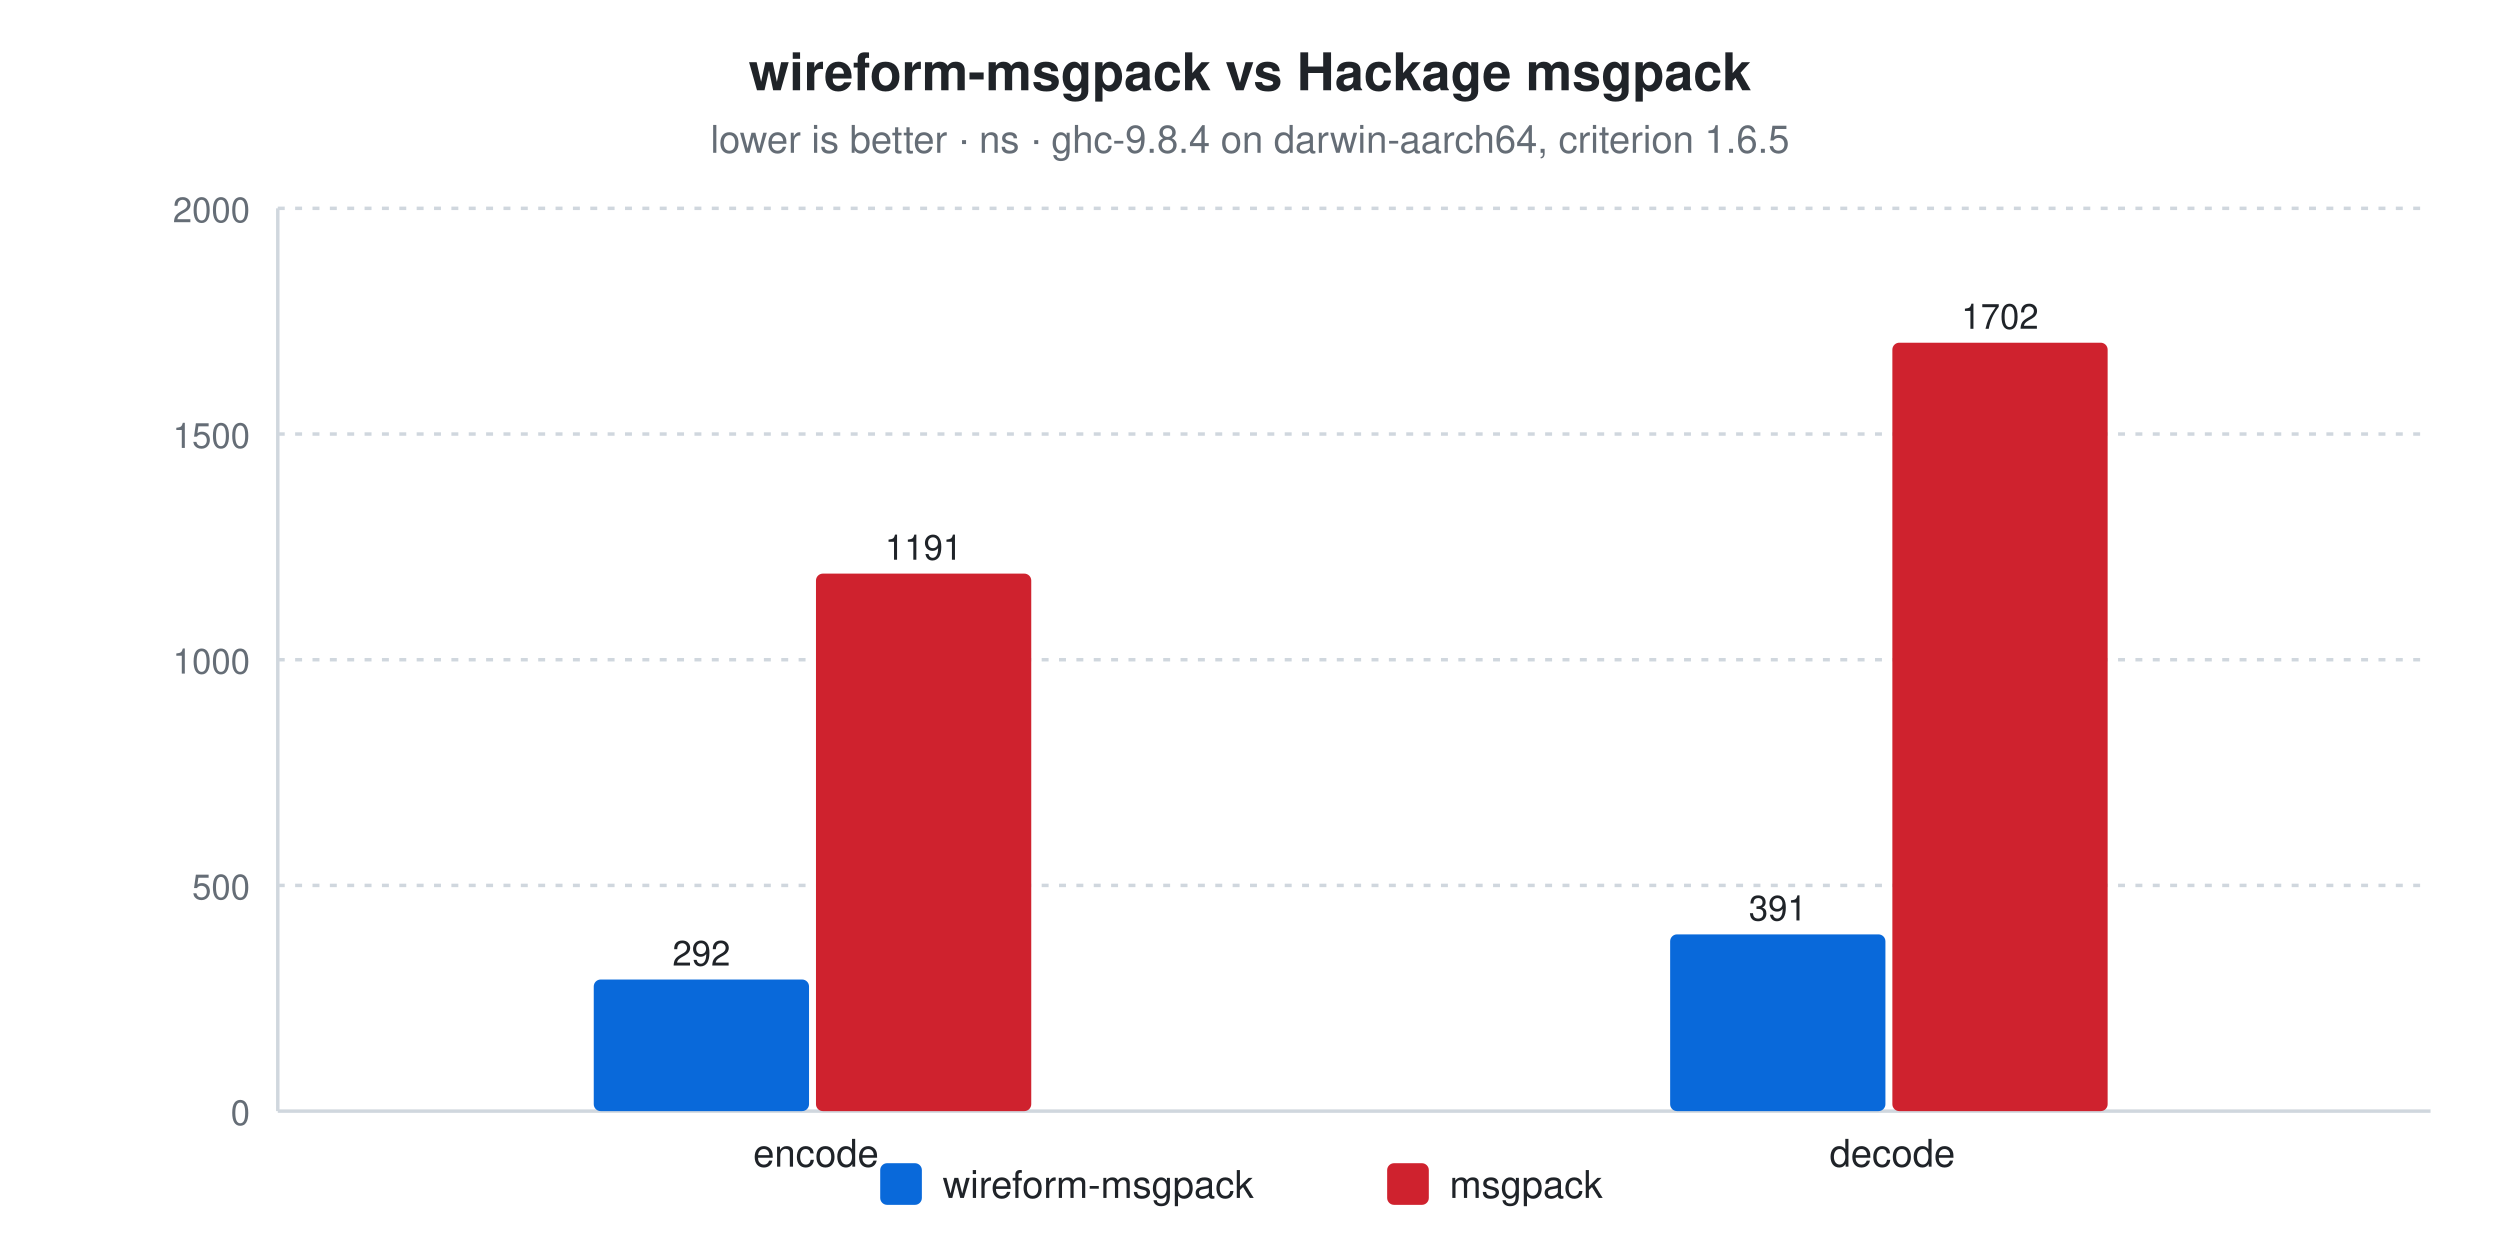
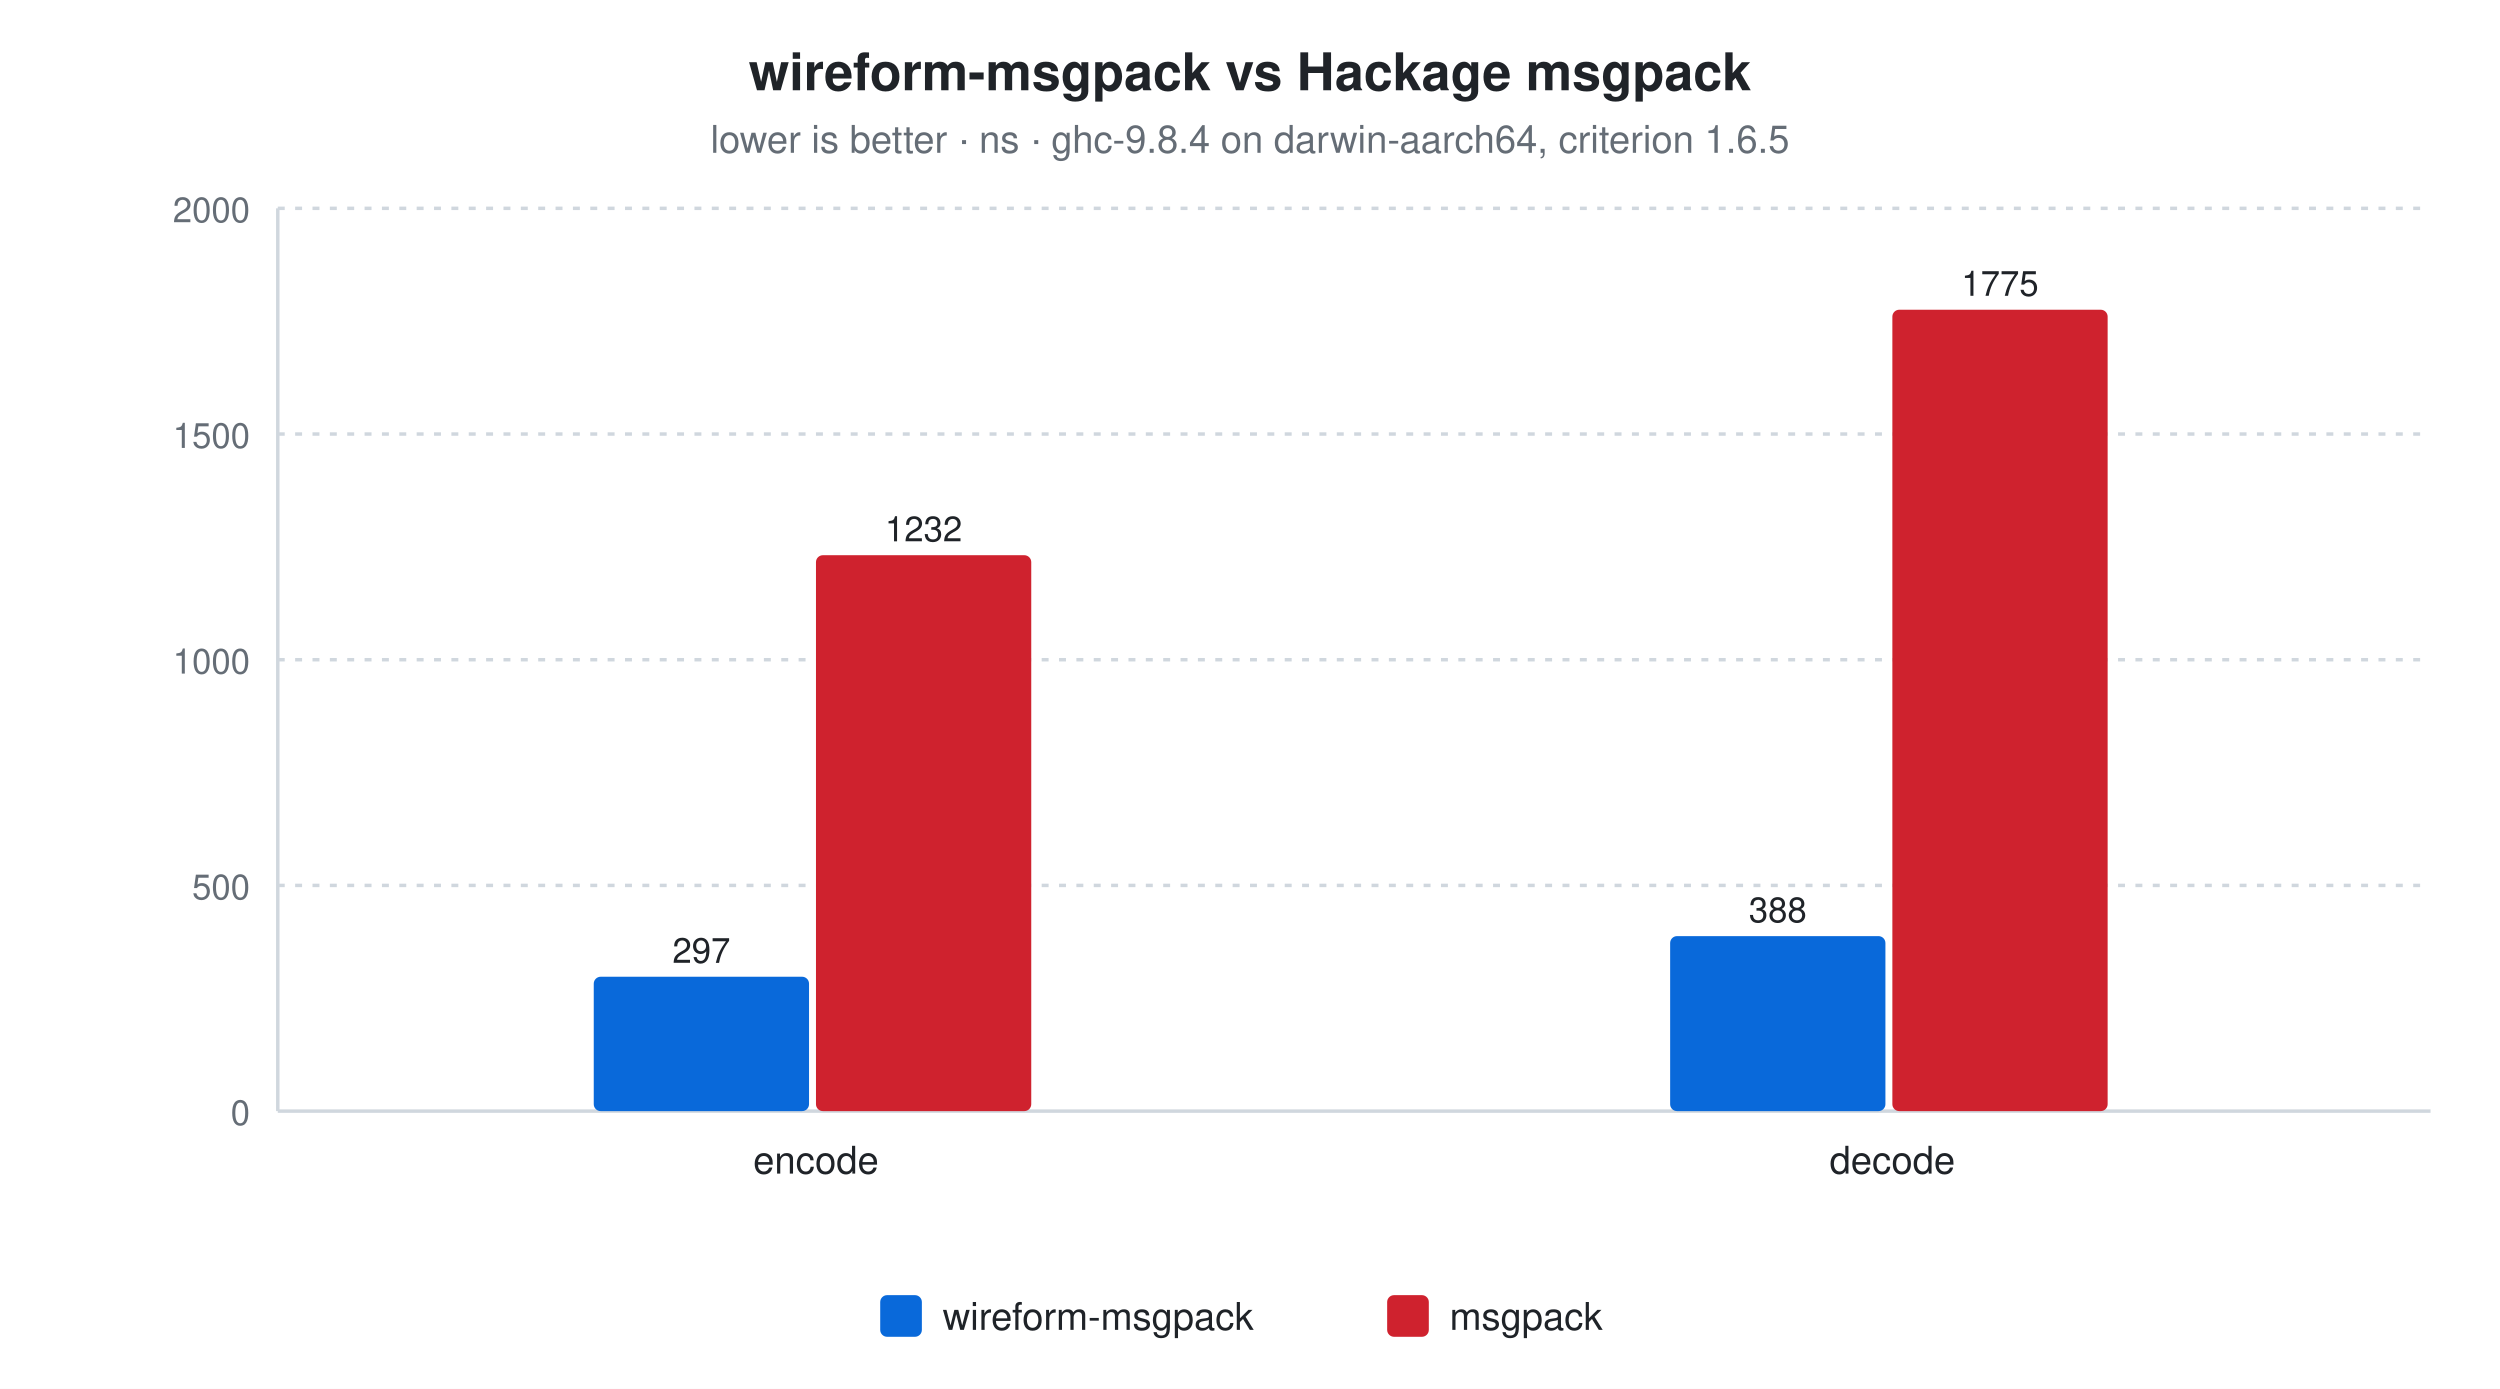
- <svg xmlns="http://www.w3.org/2000/svg" viewBox="0 0 720 360" width="720" height="360" font-family="ui-sans-serif, system-ui, -apple-system, BlinkMacSystemFont, &quot;Segoe UI&quot;, Helvetica, Arial, sans-serif" font-size="12">
-   <rect x="0" y="0" width="720" height="360" fill="#ffffff" />
+ <svg xmlns="http://www.w3.org/2000/svg" viewBox="0 0 720 400" width="720" height="400" font-family="ui-sans-serif, system-ui, -apple-system, BlinkMacSystemFont, &quot;Segoe UI&quot;, Helvetica, Arial, sans-serif" font-size="12">
+   <rect x="0" y="0" width="720" height="400" fill="#ffffff" />
  <text x="360" y="26" text-anchor="middle" font-size="15" font-weight="600" fill="#1f2328">wireform-msgpack vs Hackage msgpack</text>
  <text x="360" y="44" text-anchor="middle" font-size="11" fill="#656d76">lower is better · ns · ghc-9.8.4 on darwin-aarch64, criterion 1.6.5</text>
  <g stroke="#d0d7de" stroke-width="1">
    <line x1="80" y1="320" x2="700" y2="320" />
    <line x1="80" y1="60" x2="80" y2="320" />
  </g>
  <g>
    <g />
    <text x="72" y="324" text-anchor="end" font-size="10" fill="#656d76">0</text>
    <line x1="80" y1="255" x2="700" y2="255" stroke="#d0d7de" stroke-width="1" stroke-dasharray="2 3" />
    <text x="72" y="259" text-anchor="end" font-size="10" fill="#656d76">500</text>
    <line x1="80" y1="190" x2="700" y2="190" stroke="#d0d7de" stroke-width="1" stroke-dasharray="2 3" />
    <text x="72" y="194" text-anchor="end" font-size="10" fill="#656d76">1000</text>
    <line x1="80" y1="125" x2="700" y2="125" stroke="#d0d7de" stroke-width="1" stroke-dasharray="2 3" />
    <text x="72" y="129" text-anchor="end" font-size="10" fill="#656d76">1500</text>
    <line x1="80" y1="60" x2="700" y2="60" stroke="#d0d7de" stroke-width="1" stroke-dasharray="2 3" />
    <text x="72" y="64" text-anchor="end" font-size="10" fill="#656d76">2000</text>
  </g>
  <g>
-     <rect x="171" y="282.1" width="62" height="37.9" rx="2" fill="#0969da" />
-     <rect x="235" y="165.2" width="62" height="154.8" rx="2" fill="#cf222e" />
-     <rect x="481" y="269.1" width="62" height="50.9" rx="2" fill="#0969da" />
-     <rect x="545" y="98.7" width="62" height="221.3" rx="2" fill="#cf222e" />
+     <rect x="171" y="281.3" width="62" height="38.7" rx="2" fill="#0969da" />
+     <rect x="235" y="159.9" width="62" height="160.1" rx="2" fill="#cf222e" />
+     <rect x="481" y="269.6" width="62" height="50.4" rx="2" fill="#0969da" />
+     <rect x="545" y="89.2" width="62" height="230.8" rx="2" fill="#cf222e" />
  </g>
  <g>
-     <text x="202" y="278.1" text-anchor="middle" font-size="10" fill="#1f2328">292</text>
-     <text x="266" y="161.2" text-anchor="middle" font-size="10" fill="#1f2328">1191</text>
-     <text x="512" y="265.1" text-anchor="middle" font-size="10" fill="#1f2328">391</text>
-     <text x="576" y="94.7" text-anchor="middle" font-size="10" fill="#1f2328">1702</text>
+     <text x="202" y="277.3" text-anchor="middle" font-size="10" fill="#1f2328">297</text>
+     <text x="266" y="155.9" text-anchor="middle" font-size="10" fill="#1f2328">1232</text>
+     <text x="512" y="265.6" text-anchor="middle" font-size="10" fill="#1f2328">388</text>
+     <text x="576" y="85.2" text-anchor="middle" font-size="10" fill="#1f2328">1775</text>
  </g>
  <g>
-     <text x="235" y="336" text-anchor="middle" font-size="11" fill="#1f2328">encode</text>
-     <text x="545" y="336" text-anchor="middle" font-size="11" fill="#1f2328">decode</text>
+     <text x="235" y="338" text-anchor="middle" font-size="11" fill="#1f2328">encode</text>
+     <text x="545" y="338" text-anchor="middle" font-size="11" fill="#1f2328">decode</text>
  </g>
  <g>
-     <g transform="translate(253.5, 344)">
+     <g transform="translate(253.5, 382)">
      <rect x="0" y="-9" width="12" height="12" rx="2" fill="#0969da" />
      <text x="18" y="1" font-size="11" fill="#1f2328">wireform-msgpack</text>
    </g>
-     <g transform="translate(399.5, 344)">
+     <g transform="translate(399.5, 382)">
      <rect x="0" y="-9" width="12" height="12" rx="2" fill="#cf222e" />
      <text x="18" y="1" font-size="11" fill="#1f2328">msgpack</text>
    </g>
  </g>
</svg>
